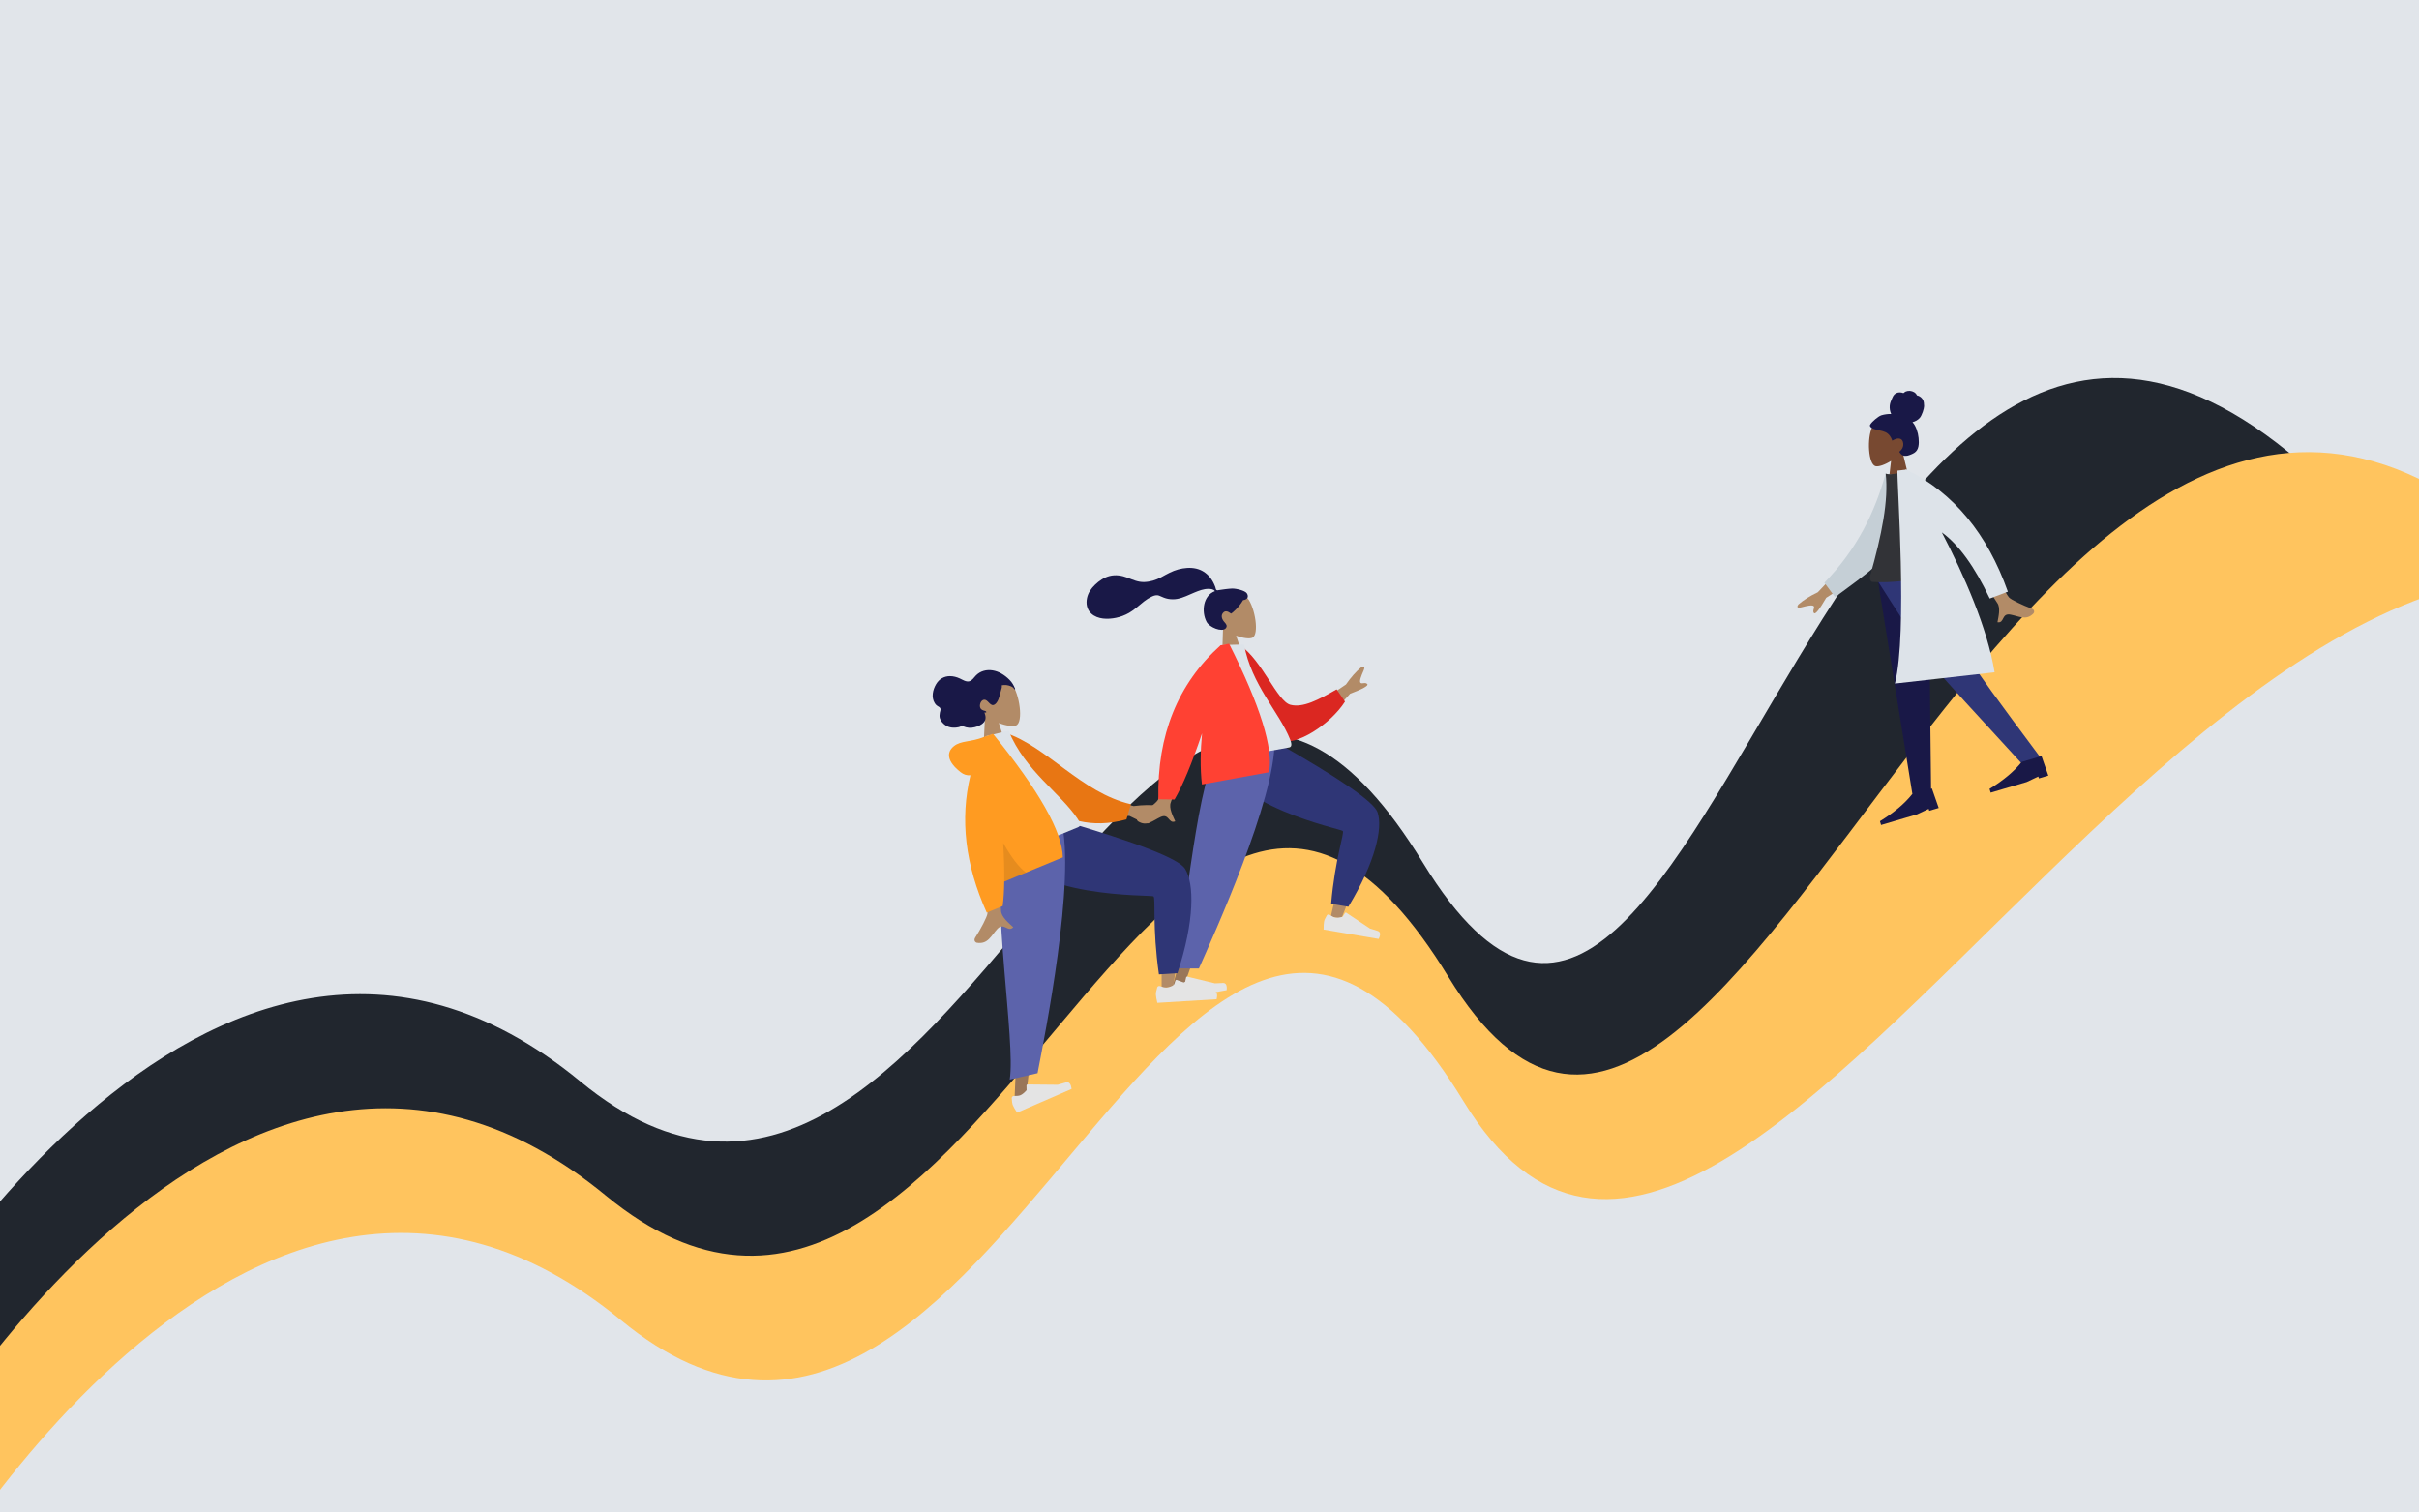
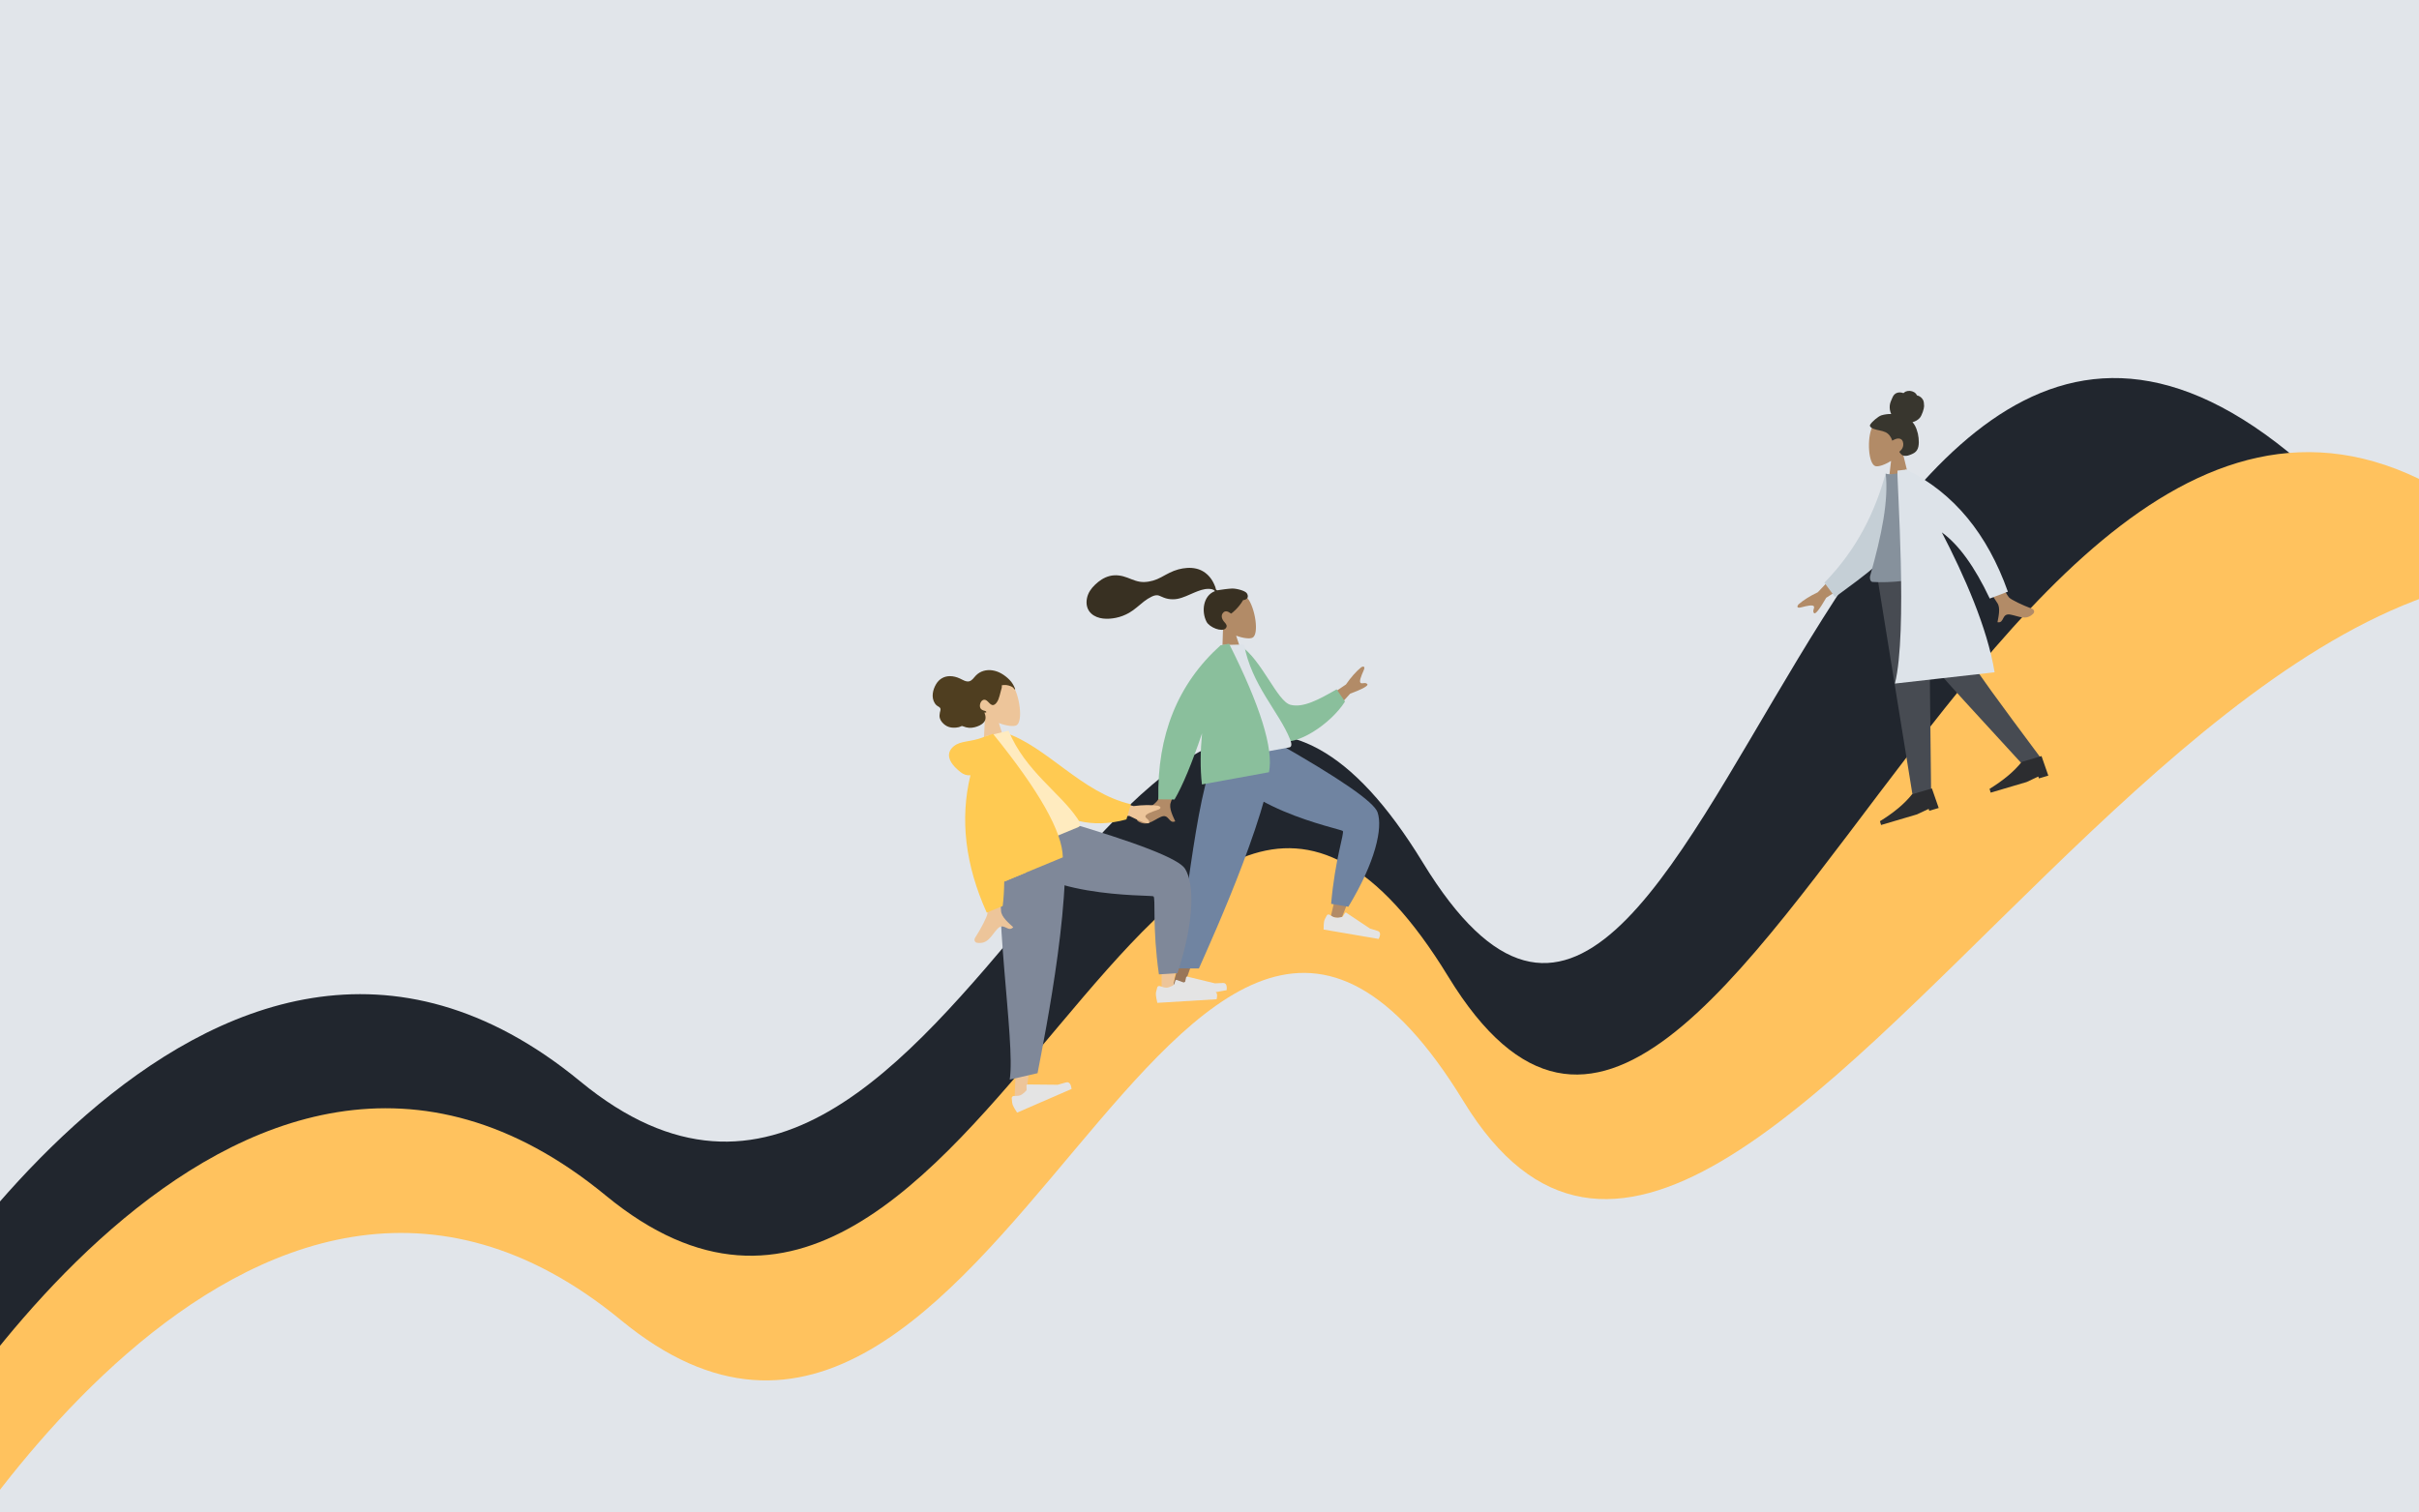
<svg xmlns="http://www.w3.org/2000/svg" width="1920" height="1200" viewBox="0 0 508 317.5" version="1.1" id="svg4619">
  <defs id="defs4613">
    <path id="path-1" d="M92.782,38.006 C93.339,38.194 92.782,35.795 91.448,34.918 C87.359,32.227 75.187,28.246 66.864,29.974 C61.288,31.131 54.334,34.036 49.881,37.74 C45.866,41.079 42.213,46.965 40.791,52.136 C39.299,57.566 38.734,65.122 40.791,69.859 C43.241,75.501 51.915,81.581 52.145,82.389 C52.407,83.31 51.381,86.91 50.631,90.704 C49.881,94.497 50.222,104.156 50.631,105.731 C51.284,108.249 54.788,109.486 56.316,109.668 C64.764,110.675 70.888,121.162 73.436,123.846 C84.781,135.235 92.698,140.188 97.188,138.705 C98.37,138.315 96.598,124.163 95.417,118.097 C94.235,112.031 82.644,101.207 81.902,97.64 C81.465,95.539 81.392,91.88 81.346,91.714 C80.253,84.177 80.441,83.565 78.846,80.494 C77.252,77.423 76.016,77.243 76.399,76.348 C78.271,71.977 84.294,58.604 85.66,54.231 C87.288,49.019 86.519,50.73 88.197,45.536 C88.941,43.236 89.887,37.033 92.782,38.006 Z" />
    <path id="path-1-9" d="M64.534,14.023 C64.307,12.609 64.757,11.916 59.073,7.933 C53.389,3.95 44.212,-0.748 34.968,1.297 C22.972,3.95 18.208,11.863 13.582,15.709 C9.412,19.177 5.228,19.582 2.748,23.885 C0.269,28.188 -1.05,40.568 1.106,45.49 C4.08,52.279 9.945,54.108 14.227,56.064 C21.57,59.419 31.949,55.876 32.201,55.289 C34.146,50.749 44.615,37.942 50.912,32.561 C55.542,28.605 65.603,20.658 64.534,14.023 Z" />
  </defs>
  <g id="layer1" transform="translate(0,20.50002)" style="display:inline">
    <rect style="fill:#e1e5ea;fill-opacity:0;stroke:none;stroke-width:0.265;stroke-opacity:1" id="rect5715" width="658.552" height="398.766" x="-43.832" y="-55.796" />
    <rect style="fill:#e1e5ea;fill-opacity:1;stroke:none;stroke-width:0.265;stroke-opacity:1" id="rect5717" width="514.761" height="326.069" x="-3.207" y="-21.056" />
    <path style="fill:#21262e;fill-opacity:1;stroke:none;stroke-width:0.265px;stroke-linecap:butt;stroke-linejoin:miter;stroke-opacity:1" d="m -26.727,269.204 c 0,0 70.025,-127.22 148.602,-62.541 C 200.452,271.342 238.404,61.803 298.807,160.693 359.21,259.582 383.799,-27.465 492.845,85.857 601.891,199.179 610.444,366.49 610.444,366.49 l -626.48,25.123 z" id="path5719" />
-     <path style="display:inline;fill:#ffc45e;fill-opacity:1;stroke:none;stroke-width:0.265px;stroke-linecap:butt;stroke-linejoin:miter;stroke-opacity:1" d="m -21.382,293.17 c 0,0 70.025,-127.22 148.602,-62.541 78.577,64.679 116.53,-144.86 176.932,-45.97 60.403,98.89 121.875,-197.245 230.921,-83.923 109.046,113.322 80.715,289.72 80.715,289.72 l -626.48,25.123 z" id="path5719-1" />
+     <path style="display:inline;fill:#ffc25e;fill-opacity:1;stroke:none;stroke-width:0.265px;stroke-linecap:butt;stroke-linejoin:miter;stroke-opacity:1" d="m -21.382,293.17 c 0,0 70.025,-127.22 148.602,-62.541 78.577,64.679 116.53,-144.86 176.932,-45.97 60.403,98.89 121.875,-197.245 230.921,-83.923 109.046,113.322 80.715,289.72 80.715,289.72 l -626.48,25.123 z" id="path5719-1" />
    <path style="display:inline;fill:#e1e5ea;fill-opacity:1;stroke:none;stroke-width:0.265px;stroke-linecap:butt;stroke-linejoin:miter;stroke-opacity:1" d="m -18.174,319.362 c 0,0 70.025,-127.22 148.602,-62.541 78.577,64.679 116.529,-144.86 176.932,-45.97 60.403,98.89 172.122,-197.779 281.168,-84.457 109.046,113.322 30.469,290.255 30.469,290.255 L -7.484,441.771 Z" id="path5719-1-0" />
    <g id="humaaans/standing-17" transform="matrix(-0.183192,0.05408647,0.05408647,0.183192,423.6919,49.0343)" style="fill:none;fill-rule:evenodd;stroke:none;stroke-width:1">
      <g transform="translate(28,2)" id="humaaan-1">
        <g transform="rotate(-15,169.1449,-161.3564)" id="Head/Front/Chongo">
          <g transform="translate(58.49409,33.28277)" id="Head" style="fill:#784931;stroke-width:1">
-             <path id="path7319" d="M 8.95,37.03 C 3.958,31.223 0.58,24.106 1.145,16.132 2.771,-6.844 35.041,-1.79 41.318,9.807 47.595,21.403 46.849,50.818 38.736,52.891 35.501,53.718 28.609,51.693 21.594,47.502 l 4.403,30.873 H 0 Z" />
+             <path id="path7319" d="M 8.95,37.03 C 3.958,31.223 0.58,24.106 1.145,16.132 2.771,-6.844 35.041,-1.79 41.318,9.807 47.595,21.403 46.849,50.818 38.736,52.891 35.501,53.718 28.609,51.693 21.594,47.502 l 4.403,30.873 H 0 Z" style="fill:#b28b67;fill-opacity:1" />
          </g>
-           <path id="hair" d="M 89.543,30.459 C 85.991,29.385 80.834,29.021 78.665,29.268 79.899,26.337 80.388,23.072 79.989,19.894 79.601,16.805 78.209,14.175 76.921,11.419 76.327,10.148 75.654,8.885 74.651,7.913 73.629,6.923 72.336,6.27 70.98,5.958 69.592,5.639 68.14,5.665 66.75,5.955 66.135,6.083 65.583,6.362 64.98,6.517 64.363,6.675 64.063,6.292 63.615,5.907 62.534,4.98 60.951,4.521 59.584,4.358 58.05,4.174 56.459,4.403 54.997,4.903 53.573,5.389 52.206,6.179 51.177,7.33 c -0.458,0.512 -0.874,1.095 -1.145,1.739 -0.111,0.264 -0.129,0.421 -0.395,0.517 -0.246,0.09 -0.534,0.092 -0.787,0.177 -2.454,0.824 -4.553,2.704 -5.696,5.117 -0.667,1.408 -0.982,3.887 -0.896,6.665 0.086,2.778 2.618,10.028 4.985,12.673 2.113,2.36 5.219,3.918 8.217,4.6 -1.99,2.254 -3.314,5.071 -4.294,7.936 -1.064,3.112 -1.722,6.345 -1.965,9.64 -0.231,3.13 -0.252,6.44 0.488,9.503 0.693,2.865 2.174,5.215 4.646,6.706 1.133,0.683 2.351,1.196 3.577,1.665 1.208,0.462 2.419,0.911 3.685,1.171 2.395,0.491 5.154,0.406 6.998,-1.483 0.665,-0.681 1.396,-1.537 1.881,-2.369 0.174,-0.299 0.28,-0.495 0.068,-0.787 -0.254,-0.35 -0.664,-0.619 -0.99,-0.893 -1.859,-1.562 -3.01,-3.648 -3.301,-6.126 -0.294,-2.515 0.387,-5.761 2.854,-6.858 3.045,-1.355 6.399,0.2 9.105,1.65 1.15,-4.024 3.512,-7.647 7.215,-9.492 4.097,-2.042 8.797,-2.281 13.007,-4.033 1.097,-0.457 2.214,-0.975 3.022,-1.905 0.338,-0.389 0.733,-0.893 0.868,-1.407 0.177,-0.675 -0.262,-1.242 -0.602,-1.768 -1.8,-2.792 -8.627,-8.432 -12.179,-9.506 z" style="fill:#191847" />
+           <path id="hair" d="M 89.543,30.459 C 85.991,29.385 80.834,29.021 78.665,29.268 79.899,26.337 80.388,23.072 79.989,19.894 79.601,16.805 78.209,14.175 76.921,11.419 76.327,10.148 75.654,8.885 74.651,7.913 73.629,6.923 72.336,6.27 70.98,5.958 69.592,5.639 68.14,5.665 66.75,5.955 66.135,6.083 65.583,6.362 64.98,6.517 64.363,6.675 64.063,6.292 63.615,5.907 62.534,4.98 60.951,4.521 59.584,4.358 58.05,4.174 56.459,4.403 54.997,4.903 53.573,5.389 52.206,6.179 51.177,7.33 c -0.458,0.512 -0.874,1.095 -1.145,1.739 -0.111,0.264 -0.129,0.421 -0.395,0.517 -0.246,0.09 -0.534,0.092 -0.787,0.177 -2.454,0.824 -4.553,2.704 -5.696,5.117 -0.667,1.408 -0.982,3.887 -0.896,6.665 0.086,2.778 2.618,10.028 4.985,12.673 2.113,2.36 5.219,3.918 8.217,4.6 -1.99,2.254 -3.314,5.071 -4.294,7.936 -1.064,3.112 -1.722,6.345 -1.965,9.64 -0.231,3.13 -0.252,6.44 0.488,9.503 0.693,2.865 2.174,5.215 4.646,6.706 1.133,0.683 2.351,1.196 3.577,1.665 1.208,0.462 2.419,0.911 3.685,1.171 2.395,0.491 5.154,0.406 6.998,-1.483 0.665,-0.681 1.396,-1.537 1.881,-2.369 0.174,-0.299 0.28,-0.495 0.068,-0.787 -0.254,-0.35 -0.664,-0.619 -0.99,-0.893 -1.859,-1.562 -3.01,-3.648 -3.301,-6.126 -0.294,-2.515 0.387,-5.761 2.854,-6.858 3.045,-1.355 6.399,0.2 9.105,1.65 1.15,-4.024 3.512,-7.647 7.215,-9.492 4.097,-2.042 8.797,-2.281 13.007,-4.033 1.097,-0.457 2.214,-0.975 3.022,-1.905 0.338,-0.389 0.733,-0.893 0.868,-1.407 0.177,-0.675 -0.262,-1.242 -0.602,-1.768 -1.8,-2.792 -8.627,-8.432 -12.179,-9.506 z" style="fill:#38362e;fill-opacity:1" />
        </g>
        <g transform="translate(0,218.4359)" id="Bottom/Standing/Skinny-Jeans">
-           <polygon points="197.029,9.9475983e-14 138.653,9.9475983e-14 177.925,137.283 206.578,238.468 227.477,238.468 " id="Leg" style="fill:#191847" />
-           <path id="path7325" d="m 128.15,0 c -0.908,70.757 -4.006,109.35 -4.96,115.779 -0.954,6.429 -15.375,47.325 -43.263,122.689 h 21.65 c 35.504,-72.299 55.324,-113.196 59.458,-122.689 C 165.169,106.285 177.929,67.692 197.147,0 Z" style="fill:#2f3676" />
+           <polygon points="197.029,9.9475983e-14 138.653,9.9475983e-14 177.925,137.283 206.578,238.468 227.477,238.468 " id="Leg" style="fill:#474b52;fill-opacity:1" />
+           <path id="path7325" d="m 128.15,0 c -0.908,70.757 -4.006,109.35 -4.96,115.779 -0.954,6.429 -15.375,47.325 -43.263,122.689 h 21.65 c 35.504,-72.299 55.324,-113.196 59.458,-122.689 C 165.169,106.285 177.929,67.692 197.147,0 Z" style="fill:#474b52;fill-opacity:1" />
          <g transform="translate(77.99212,214.7293)" id="Accessories/Shoe/Flat-Pointy" style="fill:#191847">
-             <path id="Shoe" d="M 0,43.329 1.083,20.581 H 23.831 C 34.617,28.164 48.699,34.302 66.077,38.996 v 4.333 H 24.914 l -14.082,-2.166 v 2.166 z" />
+             <path id="Shoe" d="M 0,43.329 1.083,20.581 H 23.831 C 34.617,28.164 48.699,34.302 66.077,38.996 v 4.333 H 24.914 l -14.082,-2.166 v 2.166 z" style="fill:#2c2d30;fill-opacity:1" />
          </g>
          <g transform="translate(203.6461,214.7293)" id="g7331" style="fill:#191847">
-             <path id="path7329" d="M 0,43.329 1.083,20.581 H 23.831 C 34.617,28.164 48.699,34.302 66.077,38.996 v 4.333 H 24.914 l -14.082,-2.166 v 2.166 z" />
+             <path id="path7329" d="M 0,43.329 1.083,20.581 H 23.831 C 34.617,28.164 48.699,34.302 66.077,38.996 v 4.333 H 24.914 l -14.082,-2.166 v 2.166 z" style="fill:#2c2d30;fill-opacity:1" />
          </g>
        </g>
        <g transform="rotate(-10,755.6506,24.10755)" id="Body/Lab-Coat">
-           <path id="Skin" d="m 206.201,95.512 32.699,27.585 c 9.172,3.161 16.763,6.827 22.773,11 1.387,1.447 2.987,4.292 -3.125,3.394 -6.112,-0.898 -12.581,-1.569 -13.575,0.458 -0.994,2.027 2.549,4.779 0.637,7.474 -1.274,1.796 -6.342,-3.283 -15.202,-15.239 l -33.143,-16.459 z M 58.134,83.575 77.319,86.348 C 56.725,130.81 45.684,154.324 44.197,156.89 c -3.347,5.774 0.589,15.831 2.128,21.155 -7.776,2.234 -5.292,-9.72 -15.125,-6.739 -8.974,2.722 -16.38,8.891 -25.268,1.555 -1.093,-0.902 -2.013,-3.851 1.46,-5.57 8.653,-4.281 21.358,-12.116 23.333,-15.003 2.693,-3.937 11.829,-26.842 27.409,-68.713 z" style="fill:#b28b67" />
+           <path id="Skin" d="m 206.201,95.512 32.699,27.585 c 9.172,3.161 16.763,6.827 22.773,11 1.387,1.447 2.987,4.292 -3.125,3.394 -6.112,-0.898 -12.581,-1.569 -13.575,0.458 -0.994,2.027 2.549,4.779 0.637,7.474 -1.274,1.796 -6.342,-3.283 -15.202,-15.239 l -33.143,-16.459 z M 58.134,83.575 77.319,86.348 C 56.725,130.81 45.684,154.324 44.197,156.89 c -3.347,5.774 0.589,15.831 2.128,21.155 -7.776,2.234 -5.292,-9.72 -15.125,-6.739 -8.974,2.722 -16.38,8.891 -25.268,1.555 -1.093,-0.902 -2.013,-3.851 1.46,-5.57 8.653,-4.281 21.358,-12.116 23.333,-15.003 2.693,-3.937 11.829,-26.842 27.409,-68.713 z" style="fill:#b28b67;stroke:none;stroke-opacity:1;fill-opacity:1" />
          <path transform="rotate(5,183.8838,66.04735)" id="Coat-Back" d="M 133.24,9.948 144.742,5.014 C 164.301,43.543 191.641,80.086 234.527,109.22 l -8.412,17.86 c -36.986,-17.544 -71.691,-30.65 -87.912,-60.412 -5.444,-9.989 -4.246,-44.27 -4.962,-56.72 z" style="fill:#c5cfd6" />
-           <path id="Shirt" d="m 97.49,118.568 c 34.055,3.593 60.86,3.593 80.414,0 2.423,-0.445 2.805,-4.481 1.681,-7.221 C 162.09,68.688 150.092,31.465 150.092,1.835 146.881,3.446 141.263,3.687 133.237,2.559 111.665,33.094 101.75,68.129 97.49,118.568 Z" style="fill:#323337" />
+           <path id="Shirt" d="m 97.49,118.568 c 34.055,3.593 60.86,3.593 80.414,0 2.423,-0.445 2.805,-4.481 1.681,-7.221 C 162.09,68.688 150.092,31.465 150.092,1.835 146.881,3.446 141.263,3.687 133.237,2.559 111.665,33.094 101.75,68.129 97.49,118.568 Z" style="fill:#86919c;fill-opacity:1" />
          <path id="Coat-Front" d="m 127.874,0 h 8.99 c 2.093,12.25 8.695,178.135 29.076,232.399 H 55.662 C 58.053,182.688 76.912,122.973 96.017,73.004 79.123,88.386 64.4,114.451 51.845,151.198 l -20.656,-5.276 C 46.547,80.067 78.125,31.663 125.921,0.71 126.024,0.472 126.127,0.236 126.23,0 h 0.796 c 0.293,-0.187 0.586,-0.373 0.88,-0.559 z" style="fill:#dde3e9" />
        </g>
      </g>
    </g>
    <text xml:space="preserve" style="font-style:normal;font-weight:normal;font-size:10.583px;line-height:1.25;font-family:sans-serif;letter-spacing:0px;word-spacing:0px;fill:#000000;fill-opacity:1;stroke:none;stroke-width:0.265" x="26.192" y="70.89" id="text7507">
      <tspan id="tspan7505" x="26.192" y="80.254" style="stroke-width:0.265" />
    </text>
    <g id="humaaans/standing-9" transform="matrix(0.2044873,-0.03724903,0.03724903,0.2044873,215.7157,99.41025)" style="fill:none;fill-rule:evenodd;stroke:none;stroke-width:1">
      <g transform="translate(40,27)" id="A-Human/Standing-3">
        <g transform="translate(82)" id="Head/Front/Airy">
          <g transform="translate(54,31)" id="Head-1" style="fill:#b28b67;stroke-width:1">
            <path id="path7983" d="M 8.262,34.49 C 3.654,29.081 0.536,22.453 1.057,15.025 2.558,-6.375 32.349,-1.667 38.143,9.134 43.938,19.935 43.25,47.333 35.76,49.263 32.774,50.033 26.411,48.147 19.935,44.244 L 24,73 H 0 Z" />
          </g>
-           <path id="hair-8" d="m 78.464,27.685 c -3.163,-0.519 -11.68,-0.875 -13.251,-0.875 -1.004,0 -2.091,0.229 -2.686,-0.692 C 62.041,25.363 62.219,24.087 62.074,23.211 61.905,22.193 61.665,21.189 61.423,20.187 60.733,17.337 59.69,14.625 58.231,12.079 55.493,7.302 51.481,3.56 46.417,1.383 40.824,-1.021 34.496,-1.572 28.48,-1.084 22.043,-0.562 16.216,1.563 10.138,3.562 4.346,5.468 -1.72,6.218 -7.778,5.288 -13.882,4.35 -18.493,1.042 -23.641,-2.098 c -5.27,-3.214 -11.293,-5.317 -17.523,-4.833 -5.816,0.451 -11.176,2.853 -15.985,6.06 -4.499,3.001 -8.212,6.612 -10.308,11.695 -2.255,5.467 -2.253,11.468 1.455,16.299 5.375,7.003 15.352,8.814 23.654,8.634 4.802,-0.104 9.517,-0.98 14.05,-2.575 6.046,-2.126 11.27,-5.731 16.926,-8.655 2.654,-1.372 5.398,-2.499 8.274,-3.311 2.791,-0.788 5.539,-1.15 8.066,0.536 2.673,1.783 5.068,3.535 8.126,4.652 2.933,1.071 6.04,1.67 9.166,1.646 6.081,-0.047 12.075,-1.942 17.981,-3.211 4.816,-1.035 9.969,-2.066 14.879,-1.071 2.049,0.415 5.041,1.272 5.781,3.401 -12.454,2.257 -17.346,17.66 -13.835,28.967 1.895,6.103 13.286,13.237 17.715,10.029 2.806,-2.033 1.102,-4.701 0,-6.463 -2.111,-3.373 -2.834,-7.707 1.073,-10.055 3.37,-2.026 6.913,2.785 6.98,2.779 0.926,-0.073 8.929,-4.599 14.443,-11.203 5.439,0.322 6.265,-3.264 4.966,-6.197 -1.299,-2.933 -9.405,-6.624 -13.776,-7.342 z" style="fill:#191847" />
+           <path id="hair-8" d="m 78.464,27.685 c -3.163,-0.519 -11.68,-0.875 -13.251,-0.875 -1.004,0 -2.091,0.229 -2.686,-0.692 C 62.041,25.363 62.219,24.087 62.074,23.211 61.905,22.193 61.665,21.189 61.423,20.187 60.733,17.337 59.69,14.625 58.231,12.079 55.493,7.302 51.481,3.56 46.417,1.383 40.824,-1.021 34.496,-1.572 28.48,-1.084 22.043,-0.562 16.216,1.563 10.138,3.562 4.346,5.468 -1.72,6.218 -7.778,5.288 -13.882,4.35 -18.493,1.042 -23.641,-2.098 c -5.27,-3.214 -11.293,-5.317 -17.523,-4.833 -5.816,0.451 -11.176,2.853 -15.985,6.06 -4.499,3.001 -8.212,6.612 -10.308,11.695 -2.255,5.467 -2.253,11.468 1.455,16.299 5.375,7.003 15.352,8.814 23.654,8.634 4.802,-0.104 9.517,-0.98 14.05,-2.575 6.046,-2.126 11.27,-5.731 16.926,-8.655 2.654,-1.372 5.398,-2.499 8.274,-3.311 2.791,-0.788 5.539,-1.15 8.066,0.536 2.673,1.783 5.068,3.535 8.126,4.652 2.933,1.071 6.04,1.67 9.166,1.646 6.081,-0.047 12.075,-1.942 17.981,-3.211 4.816,-1.035 9.969,-2.066 14.879,-1.071 2.049,0.415 5.041,1.272 5.781,3.401 -12.454,2.257 -17.346,17.66 -13.835,28.967 1.895,6.103 13.286,13.237 17.715,10.029 2.806,-2.033 1.102,-4.701 0,-6.463 -2.111,-3.373 -2.834,-7.707 1.073,-10.055 3.37,-2.026 6.913,2.785 6.98,2.779 0.926,-0.073 8.929,-4.599 14.443,-11.203 5.439,0.322 6.265,-3.264 4.966,-6.197 -1.299,-2.933 -9.405,-6.624 -13.776,-7.342 z" style="fill:#383022;fill-opacity:1" />
        </g>
        <g transform="translate(0,187)" id="Bottom/Standing/Sprint">
          <path transform="rotate(-55,171.3336,82.40783)" id="Leg-3" d="M 207.47,-9.658 C 188.345,5.934 195.62,142.644 194.344,144.365 c -0.567,0.765 -30.876,7.274 -90.925,19.528 l 2.592,10.581 c 70.242,-3.486 107.41,-7.836 111.504,-13.05 5.861,-7.465 13.106,-49.212 21.733,-125.242 z" style="fill:#b28b67" />
-           <path transform="rotate(-55,176.2309,77.64662)" id="Pant" d="m 113.54,152.758 4.565,17.041 c 52.36,6.012 86.878,-1.43 99.027,-12.987 8.1,-7.705 15.363,-49.339 21.789,-124.901 l -33.995,-48.55 c -45.525,34.346 -18.389,146.78 -19.553,149.353 -1.163,2.573 -28.777,4.607 -71.834,20.045 z" style="fill:#2f3676" />
+           <path transform="rotate(-55,176.2309,77.64662)" id="Pant" d="m 113.54,152.758 4.565,17.041 c 52.36,6.012 86.878,-1.43 99.027,-12.987 8.1,-7.705 15.363,-49.339 21.789,-124.901 l -33.995,-48.55 c -45.525,34.346 -18.389,146.78 -19.553,149.353 -1.163,2.573 -28.777,4.607 -71.834,20.045 z" style="fill:#7084a1;fill-opacity:1" />
          <g transform="rotate(20,-347.4016,650.5891)" id="Accessories/Shoe/Flat-Sneaker" style="fill:#e4e4e4">
            <path id="shoe" d="M 2.678,25.402 C 1.559,28.388 1,30.623 1,32.106 1,33.909 1.3,36.54 1.901,40 c 2.092,0 20.893,0 56.402,0 1.466,-4.845 0.62,-7.461 -2.538,-7.848 -3.158,-0.386 -5.781,-0.735 -7.87,-1.047 L 21.68,19.419 c -0.504,-0.225 -1.096,0.002 -1.321,0.506 -0.004,0.009 -0.008,0.017 -0.011,0.026 l -1.685,4.088 c -2.923,1.364 -5.299,2.046 -7.127,2.046 -1.485,0 -3.536,-0.6 -6.152,-1.799 l 5.5e-6,-1.2e-5 c -1.004,-0.46 -2.191,-0.019 -2.652,0.985 -0.02,0.043 -0.038,0.087 -0.055,0.132 z" />
          </g>
          <polygon points="27.396,229.25 39.395,229.25 170.674,0 130,0 78.254,124.227 " id="polygon7992" style="fill:#997659" />
          <g transform="translate(24,199)" id="g7996" style="fill:#e4e4e4">
            <path id="path7994" d="M 2.678,25.402 C 1.559,28.388 1,30.623 1,32.106 1,33.909 1.3,36.54 1.901,40 c 2.092,0 20.893,0 56.402,0 1.466,-4.845 0.62,-7.461 -2.538,-7.848 -3.158,-0.386 -5.781,-0.735 -7.87,-1.047 L 21.68,19.419 c -0.504,-0.225 -1.096,0.002 -1.321,0.506 -0.004,0.009 -0.008,0.017 -0.011,0.026 l -1.685,4.088 c -2.923,1.364 -5.299,2.046 -7.127,2.046 -1.485,0 -3.536,-0.6 -6.152,-1.799 l 5.5e-6,-1.2e-5 c -1.004,-0.46 -2.191,-0.019 -2.652,0.985 -0.02,0.043 -0.038,0.087 -0.055,0.132 z" />
          </g>
-           <path id="path7998" d="m 31.989,207.433 26.662,5 C 79.266,182.125 165.541,57.852 175,0 H 115.644 C 84.055,41.821 51.639,176.624 31.989,207.433 Z" style="fill:#5c63ab" />
+           <path id="path7998" d="m 31.989,207.433 26.662,5 C 79.266,182.125 165.541,57.852 175,0 H 115.644 C 84.055,41.821 51.639,176.624 31.989,207.433 Z" style="fill:#7084a1;fill-opacity:1" />
        </g>
        <g transform="translate(22,82)" id="Body/Jacket-2">
          <path id="Skin-4" d="m 198,77.617 36.235,-15.913 c 6.347,-6.325 12.477,-11.133 18.388,-14.422 1.768,-0.563 4.787,-0.733 1.565,3.973 -3.222,4.706 -6.399,9.801 -5.112,11.45 1.287,1.649 5.017,-0.171 6.49,2.511 0.982,1.788 -5.304,3.927 -18.859,6.417 L 209.57,92.439 Z M 51.508,82 72,86.066 C 51.392,124.471 40.34,144.826 38.845,147.13 c -3.365,5.185 -0.225,14.687 0.934,19.691 -7.275,1.693 -4.406,-9.256 -13.612,-6.97 -8.403,2.087 -15.528,7.442 -23.363,0.22 -0.963,-0.888 -1.669,-3.663 1.616,-5.087 C 12.603,151.437 24.692,144.796 26.652,142.218 29.326,138.702 37.611,118.629 51.508,82 Z" style="fill:#b28b67" />
-           <path transform="rotate(5,177.5382,58.16177)" id="Coat-Back-2" d="m 123.28,9.877 8.485,-2.231 c 20.355,16.559 31.837,59.616 44.847,64.31 12.301,4.438 28.596,-2.324 47.89,-11.217 l 7.293,13.096 C 215.41,95 178.299,114.917 161.843,106.84 135.534,93.927 125.047,40.501 123.28,9.877 Z" style="fill:#db2721" />
+           <path transform="rotate(5,177.5382,58.16177)" id="Coat-Back-2" d="m 123.28,9.877 8.485,-2.231 c 20.355,16.559 31.837,59.616 44.847,64.31 12.301,4.438 28.596,-2.324 47.89,-11.217 l 7.293,13.096 C 215.41,95 178.299,114.917 161.843,106.84 135.534,93.927 125.047,40.501 123.28,9.877 Z" style="fill:#8abf9c;fill-opacity:1" />
          <path id="Shirt-2" d="m 90,114 c 34.672,0 60.176,0 76.511,0 3.496,0 2.837,-5.048 2.332,-7.596 C 163.011,77.004 140.241,45.312 140.241,3.461 L 118.172,0 C 99.917,29.358 93.605,65.505 90,114 Z" style="fill:#dde3e9" />
-           <path id="Coat-Front-4" d="M 82.369,84.233 C 66.771,112.368 53.661,132.623 43.037,145 L 27,141.859 C 37.331,77.791 67.247,30.504 116.748,0 H 117 h 8.486 c 19.813,67.537 25.274,112.537 16.386,135 H 73 c 1.09,-16.437 4.583,-33.819 9.369,-50.767 z" style="fill:#ff4133" />
+           <path id="Coat-Front-4" d="M 82.369,84.233 C 66.771,112.368 53.661,132.623 43.037,145 L 27,141.859 C 37.331,77.791 67.247,30.504 116.748,0 H 117 h 8.486 c 19.813,67.537 25.274,112.537 16.386,135 H 73 c 1.09,-16.437 4.583,-33.819 9.369,-50.767 z" style="fill:#8abf9c;fill-opacity:1" />
        </g>
      </g>
    </g>
    <g id="humaaans/standing-6" transform="matrix(0.1871979,-0.08131398,0.08131398,0.1871979,165.4033,127.4676)" style="fill:none;fill-rule:evenodd;stroke:none;stroke-width:1">
      <g transform="translate(21.13183,5.91011)" id="humaaan-3">
        <g transform="translate(0,215.4359)" id="Bottom/Standing/Sprint-5">
-           <path transform="rotate(-55,185.589,88.87665)" id="Leg-1" d="m 224.415,-10.625 c -20.632,16.831 -12.503,164.745 -13.879,166.605 -0.611,0.826 -33.344,7.809 -98.198,20.947 l 2.821,11.452 c 75.884,-3.633 116.032,-8.266 120.445,-13.899 6.318,-8.064 14.063,-53.214 23.234,-135.45 z" style="fill:#b28b67" />
-           <path transform="rotate(-55,190.9188,83.7636)" id="Pant-7" d="m 123.305,164.894 4.966,18.445 c 56.583,6.607 93.861,-1.376 106.965,-13.855 8.736,-8.32 16.501,-53.347 23.296,-135.082 L 221.708,-18.189 c -49.119,37.068 -19.579,158.758 -20.831,161.539 -1.252,2.781 -31.082,4.927 -77.571,21.544 z" style="fill:#2f3676" />
+           <path transform="rotate(-55,185.589,88.87665)" id="Leg-1" d="m 224.415,-10.625 c -20.632,16.831 -12.503,164.745 -13.879,166.605 -0.611,0.826 -33.344,7.809 -98.198,20.947 l 2.821,11.452 c 75.884,-3.633 116.032,-8.266 120.445,-13.899 6.318,-8.064 14.063,-53.214 23.234,-135.45 z" style="fill:#edc59a;fill-opacity:1" />
+           <path transform="rotate(-55,190.9188,83.7636)" id="Pant-7" d="m 123.305,164.894 4.966,18.445 c 56.583,6.607 93.861,-1.376 106.965,-13.855 8.736,-8.32 16.501,-53.347 23.296,-135.082 L 221.708,-18.189 c -49.119,37.068 -19.579,158.758 -20.831,161.539 -1.252,2.781 -31.082,4.927 -77.571,21.544 z" style="fill:#7f8899;fill-opacity:1" />
          <g transform="rotate(20,-374.3298,704.3002)" id="Accessories/Shoe/Flat-Sneaker-5" style="fill:#e4e4e4">
            <path id="shoe-7" d="m 2.901,27.516 c -1.212,3.235 -1.818,5.656 -1.818,7.262 0,1.953 0.325,4.804 0.976,8.551 2.266,0 22.631,0 61.096,0 1.588,-5.249 0.671,-8.082 -2.749,-8.501 -3.421,-0.419 -6.262,-0.796 -8.525,-1.134 L 23.484,21.035 c -0.546,-0.244 -1.187,0.002 -1.43,0.548 -0.004,0.009 -0.008,0.019 -0.012,0.028 l -1.825,4.428 c -3.167,1.477 -5.74,2.216 -7.72,2.216 -1.609,0 -3.83,-0.65 -6.664,-1.949 l 5.9e-6,-1.3e-5 c -1.088,-0.499 -2.374,-0.021 -2.872,1.067 -0.021,0.047 -0.041,0.095 -0.059,0.143 z" />
          </g>
-           <polygon points="42.674,247.371 184.878,0 140.819,0 84.767,134.046 29.676,247.371 " id="polygon8044" style="fill:#997659" />
+           <polygon points="42.674,247.371 184.878,0 140.819,0 84.767,134.046 29.676,247.371 " id="polygon8044" style="fill:#edc59a;fill-opacity:1" />
          <g transform="translate(25.99737,214.7293)" id="g8048" style="fill:#e4e4e4">
            <path id="path8046" d="m 2.901,27.516 c -1.212,3.235 -1.818,5.656 -1.818,7.262 0,1.953 0.325,4.804 0.976,8.551 2.266,0 22.631,0 61.096,0 1.588,-5.249 0.671,-8.082 -2.749,-8.501 -3.421,-0.419 -6.262,-0.796 -8.525,-1.134 L 23.484,21.035 c -0.546,-0.244 -1.187,0.002 -1.43,0.548 -0.004,0.009 -0.008,0.019 -0.012,0.028 l -1.825,4.428 c -3.167,1.477 -5.74,2.216 -7.72,2.216 -1.609,0 -3.83,-0.65 -6.664,-1.949 l 5.9e-6,-1.3e-5 c -1.088,-0.499 -2.374,-0.021 -2.872,1.067 -0.021,0.047 -0.041,0.095 -0.059,0.143 z" />
          </g>
-           <path id="path8050" d="m 34.651,223.829 28.881,5.395 C 85.863,196.52 179.318,62.425 189.564,0 H 125.268 C 91.05,45.127 55.937,190.584 34.651,223.829 Z" style="fill:#5c63ab" />
+           <path id="path8050" d="m 34.651,223.829 28.881,5.395 C 85.863,196.52 179.318,62.425 189.564,0 H 125.268 C 91.05,45.127 55.937,190.584 34.651,223.829 Z" style="fill:#7f8899;fill-opacity:1" />
        </g>
        <g transform="rotate(14,54.36209,458.1112)" id="Head/Front/Wavy">
          <g transform="translate(58.49409,33.28277)" id="Head-16" style="fill:#b28b67;stroke-width:1">
-             <path id="path8053" d="M 8.95,37.03 C 3.958,31.223 0.58,24.106 1.145,16.132 2.771,-6.844 35.041,-1.79 41.318,9.807 47.595,21.403 46.849,50.818 38.736,52.891 35.501,53.718 28.609,51.693 21.594,47.502 l 4.403,30.873 H 0 Z" />
+             <path id="path8053" d="M 8.95,37.03 C 3.958,31.223 0.58,24.106 1.145,16.132 2.771,-6.844 35.041,-1.79 41.318,9.807 47.595,21.403 46.849,50.818 38.736,52.891 35.501,53.718 28.609,51.693 21.594,47.502 l 4.403,30.873 H 0 Z" style="fill:#edc59a;fill-opacity:1" />
          </g>
-           <path id="hair-9" d="m 102.266,48.296 c -0.258,-1.503 -0.887,-3.172 -1.395,-4.594 -0.655,-1.833 -1.645,-3.486 -2.736,-5.044 -2.053,-2.933 -4.515,-5.581 -7.234,-7.78 -4.966,-4.015 -11.288,-6.331 -17.505,-5.579 -3.139,0.38 -6.186,1.566 -8.779,3.542 -2.343,1.785 -4.597,4.412 -7.631,4.601 -3.301,0.205 -6.328,-2.683 -8.975,-4.467 -2.985,-2.011 -6.161,-3.476 -9.65,-4.046 -5.845,-0.954 -11.336,1.003 -15.364,5.757 -4.287,5.058 -7.403,12.475 -4.588,19.177 0.523,1.246 1.196,2.296 2.163,3.167 0.886,0.798 2.239,1.647 2.599,2.923 0.382,1.356 -0.758,3.105 -1.2,4.328 -0.633,1.753 -1.153,3.592 -0.968,5.497 0.304,3.128 2.287,6.115 4.382,8.171 2.131,2.092 4.755,3.292 7.557,3.845 1.871,0.369 3.783,0.573 5.685,0.434 0.944,-0.069 1.777,-0.329 2.692,-0.535 0.889,-0.201 1.386,0.033 2.141,0.517 3.505,2.246 7.274,3.115 11.322,2.781 3.416,-0.282 7.353,-1.103 10.14,-3.422 3.095,-2.576 3.033,-6.129 2.305,-9.925 0.772,0.379 2.906,0.614 1.631,-0.897 -0.505,-0.598 -1.46,-0.842 -2.108,-1.194 -0.755,-0.41 -1.521,-0.939 -2.108,-1.608 -2.367,-2.699 0.024,-8.191 2.999,-9.096 4.42,-1.345 5.41,4.851 8.565,6.454 1.814,0.921 3.712,-0.338 5.071,-1.624 1.821,-1.723 3.062,-4.005 4.133,-6.328 0.883,-1.913 1.704,-3.852 2.603,-5.755 0.42,-0.889 1.874,-3.401 1.144,-4.406 3.166,-0.626 6.692,0.678 9.419,2.388 1.127,0.707 1.986,1.486 2.587,2.734 0.129,0.267 0.409,1.062 0.761,1.095 0.655,0.061 0.41,-0.733 0.346,-1.111" style="fill:#191847" />
+           <path id="hair-9" d="m 102.266,48.296 c -0.258,-1.503 -0.887,-3.172 -1.395,-4.594 -0.655,-1.833 -1.645,-3.486 -2.736,-5.044 -2.053,-2.933 -4.515,-5.581 -7.234,-7.78 -4.966,-4.015 -11.288,-6.331 -17.505,-5.579 -3.139,0.38 -6.186,1.566 -8.779,3.542 -2.343,1.785 -4.597,4.412 -7.631,4.601 -3.301,0.205 -6.328,-2.683 -8.975,-4.467 -2.985,-2.011 -6.161,-3.476 -9.65,-4.046 -5.845,-0.954 -11.336,1.003 -15.364,5.757 -4.287,5.058 -7.403,12.475 -4.588,19.177 0.523,1.246 1.196,2.296 2.163,3.167 0.886,0.798 2.239,1.647 2.599,2.923 0.382,1.356 -0.758,3.105 -1.2,4.328 -0.633,1.753 -1.153,3.592 -0.968,5.497 0.304,3.128 2.287,6.115 4.382,8.171 2.131,2.092 4.755,3.292 7.557,3.845 1.871,0.369 3.783,0.573 5.685,0.434 0.944,-0.069 1.777,-0.329 2.692,-0.535 0.889,-0.201 1.386,0.033 2.141,0.517 3.505,2.246 7.274,3.115 11.322,2.781 3.416,-0.282 7.353,-1.103 10.14,-3.422 3.095,-2.576 3.033,-6.129 2.305,-9.925 0.772,0.379 2.906,0.614 1.631,-0.897 -0.505,-0.598 -1.46,-0.842 -2.108,-1.194 -0.755,-0.41 -1.521,-0.939 -2.108,-1.608 -2.367,-2.699 0.024,-8.191 2.999,-9.096 4.42,-1.345 5.41,4.851 8.565,6.454 1.814,0.921 3.712,-0.338 5.071,-1.624 1.821,-1.723 3.062,-4.005 4.133,-6.328 0.883,-1.913 1.704,-3.852 2.603,-5.755 0.42,-0.889 1.874,-3.401 1.144,-4.406 3.166,-0.626 6.692,0.678 9.419,2.388 1.127,0.707 1.986,1.486 2.587,2.734 0.129,0.267 0.409,1.062 0.761,1.095 0.655,0.061 0.41,-0.733 0.346,-1.111" style="fill:#4f3e20;fill-opacity:1" />
        </g>
        <g transform="rotate(1,-5893.157,1471.128)" id="Body/Hoodie">
-           <path id="Skin-8" d="m 206.659,99.394 34.553,25.248 c 9.371,2.516 17.201,5.647 23.489,9.392 1.485,1.347 3.28,4.074 -2.879,3.603 -6.16,-0.471 -12.66,-0.691 -13.51,1.399 -0.85,2.091 2.878,4.591 1.16,7.412 -1.145,1.881 -6.557,-2.835 -16.234,-14.146 l -34.217,-14.119 z m -132.666,0.871 22.637,0.089 c -13.977,44.898 -21.523,68.721 -22.637,71.468 -2.507,6.181 2.798,15.595 5.066,20.654 -7.388,3.289 -6.6,-8.893 -15.92,-4.578 -8.506,3.938 -14.977,11.073 -24.805,5.039 -1.208,-0.742 -2.532,-3.535 0.667,-5.718 7.97,-5.438 19.455,-14.956 21.007,-18.088 2.116,-4.272 6.778,-27.227 13.984,-68.864 z" style="fill:#b28b67" />
-           <path transform="rotate(5,188.3362,69.30281)" id="Coat-Back-1" d="m 132.973,10.348 9.192,-2.409 c 37.225,26.731 56.447,82.661 101.534,109.235 l -9.112,13.492 C 160.173,128.037 135.824,59.896 132.973,10.348 Z" style="fill:#e87613" />
-           <path id="Shirt-3" d="m 97.49,122.879 c 37.557,0 65.184,0 82.879,0 3.787,0 3.074,-5.442 2.526,-8.187 C 176.577,83.001 151.913,48.841 151.913,3.73 L 128.007,0 C 108.233,31.645 101.395,70.607 97.49,122.879 Z" style="fill:#dde3e9" />
-           <path id="Coat-Front-3" d="M 98.156,31.106 C 94.684,30.113 91.935,27.796 89.908,24.157 81.17,8.468 84.325,-0.17 93.663,-3.009 103.001,-5.848 111.329,0 126.206,0 c 0.809,0 1.55,0.05 2.223,0.151 l 7.484,0.425 C 157.386,72.989 163.308,121.302 153.679,145.515 H 88.447 c -3.865,8.968 -7.563,16.513 -11.095,22.636 H 59.577 C 57.904,114.328 70.764,68.647 98.156,31.106 Z" style="fill:#ff9b21" />
-           <path id="Shade" d="m 102.652,108.325 c 2.052,17.081 5.386,29.477 10.003,37.19 H 88.447 c 4.508,-10.461 9.243,-22.857 14.205,-37.19 z" style="fill:#000000;fill-opacity:0.1" />
+           <path id="Skin-8" d="m 206.659,99.394 34.553,25.248 c 9.371,2.516 17.201,5.647 23.489,9.392 1.485,1.347 3.28,4.074 -2.879,3.603 -6.16,-0.471 -12.66,-0.691 -13.51,1.399 -0.85,2.091 2.878,4.591 1.16,7.412 -1.145,1.881 -6.557,-2.835 -16.234,-14.146 l -34.217,-14.119 z m -132.666,0.871 22.637,0.089 c -13.977,44.898 -21.523,68.721 -22.637,71.468 -2.507,6.181 2.798,15.595 5.066,20.654 -7.388,3.289 -6.6,-8.893 -15.92,-4.578 -8.506,3.938 -14.977,11.073 -24.805,5.039 -1.208,-0.742 -2.532,-3.535 0.667,-5.718 7.97,-5.438 19.455,-14.956 21.007,-18.088 2.116,-4.272 6.778,-27.227 13.984,-68.864 z" style="fill:#edc59a;fill-opacity:1" />
+           <path transform="rotate(5,188.3362,69.30281)" id="Coat-Back-1" d="m 132.973,10.348 9.192,-2.409 c 37.225,26.731 56.447,82.661 101.534,109.235 l -9.112,13.492 C 160.173,128.037 135.824,59.896 132.973,10.348 Z" style="fill:#ffca52;fill-opacity:1" />
+           <path id="Shirt-3" d="m 97.49,122.879 c 37.557,0 65.184,0 82.879,0 3.787,0 3.074,-5.442 2.526,-8.187 C 176.577,83.001 151.913,48.841 151.913,3.73 L 128.007,0 C 108.233,31.645 101.395,70.607 97.49,122.879 Z" style="fill:#ffebbf;fill-opacity:1" />
+           <path id="Coat-Front-3" d="M 98.156,31.106 C 94.684,30.113 91.935,27.796 89.908,24.157 81.17,8.468 84.325,-0.17 93.663,-3.009 103.001,-5.848 111.329,0 126.206,0 c 0.809,0 1.55,0.05 2.223,0.151 l 7.484,0.425 C 157.386,72.989 163.308,121.302 153.679,145.515 H 88.447 c -3.865,8.968 -7.563,16.513 -11.095,22.636 H 59.577 C 57.904,114.328 70.764,68.647 98.156,31.106 Z" style="fill:#ffca52;fill-opacity:1" />
+           <path id="Shade" d="m 102.652,108.325 c 2.052,17.081 5.386,29.477 10.003,37.19 H 88.447 c 4.508,-10.461 9.243,-22.857 14.205,-37.19 z" style="fill:#ffca52;fill-opacity:1" />
        </g>
      </g>
    </g>
  </g>
</svg>
